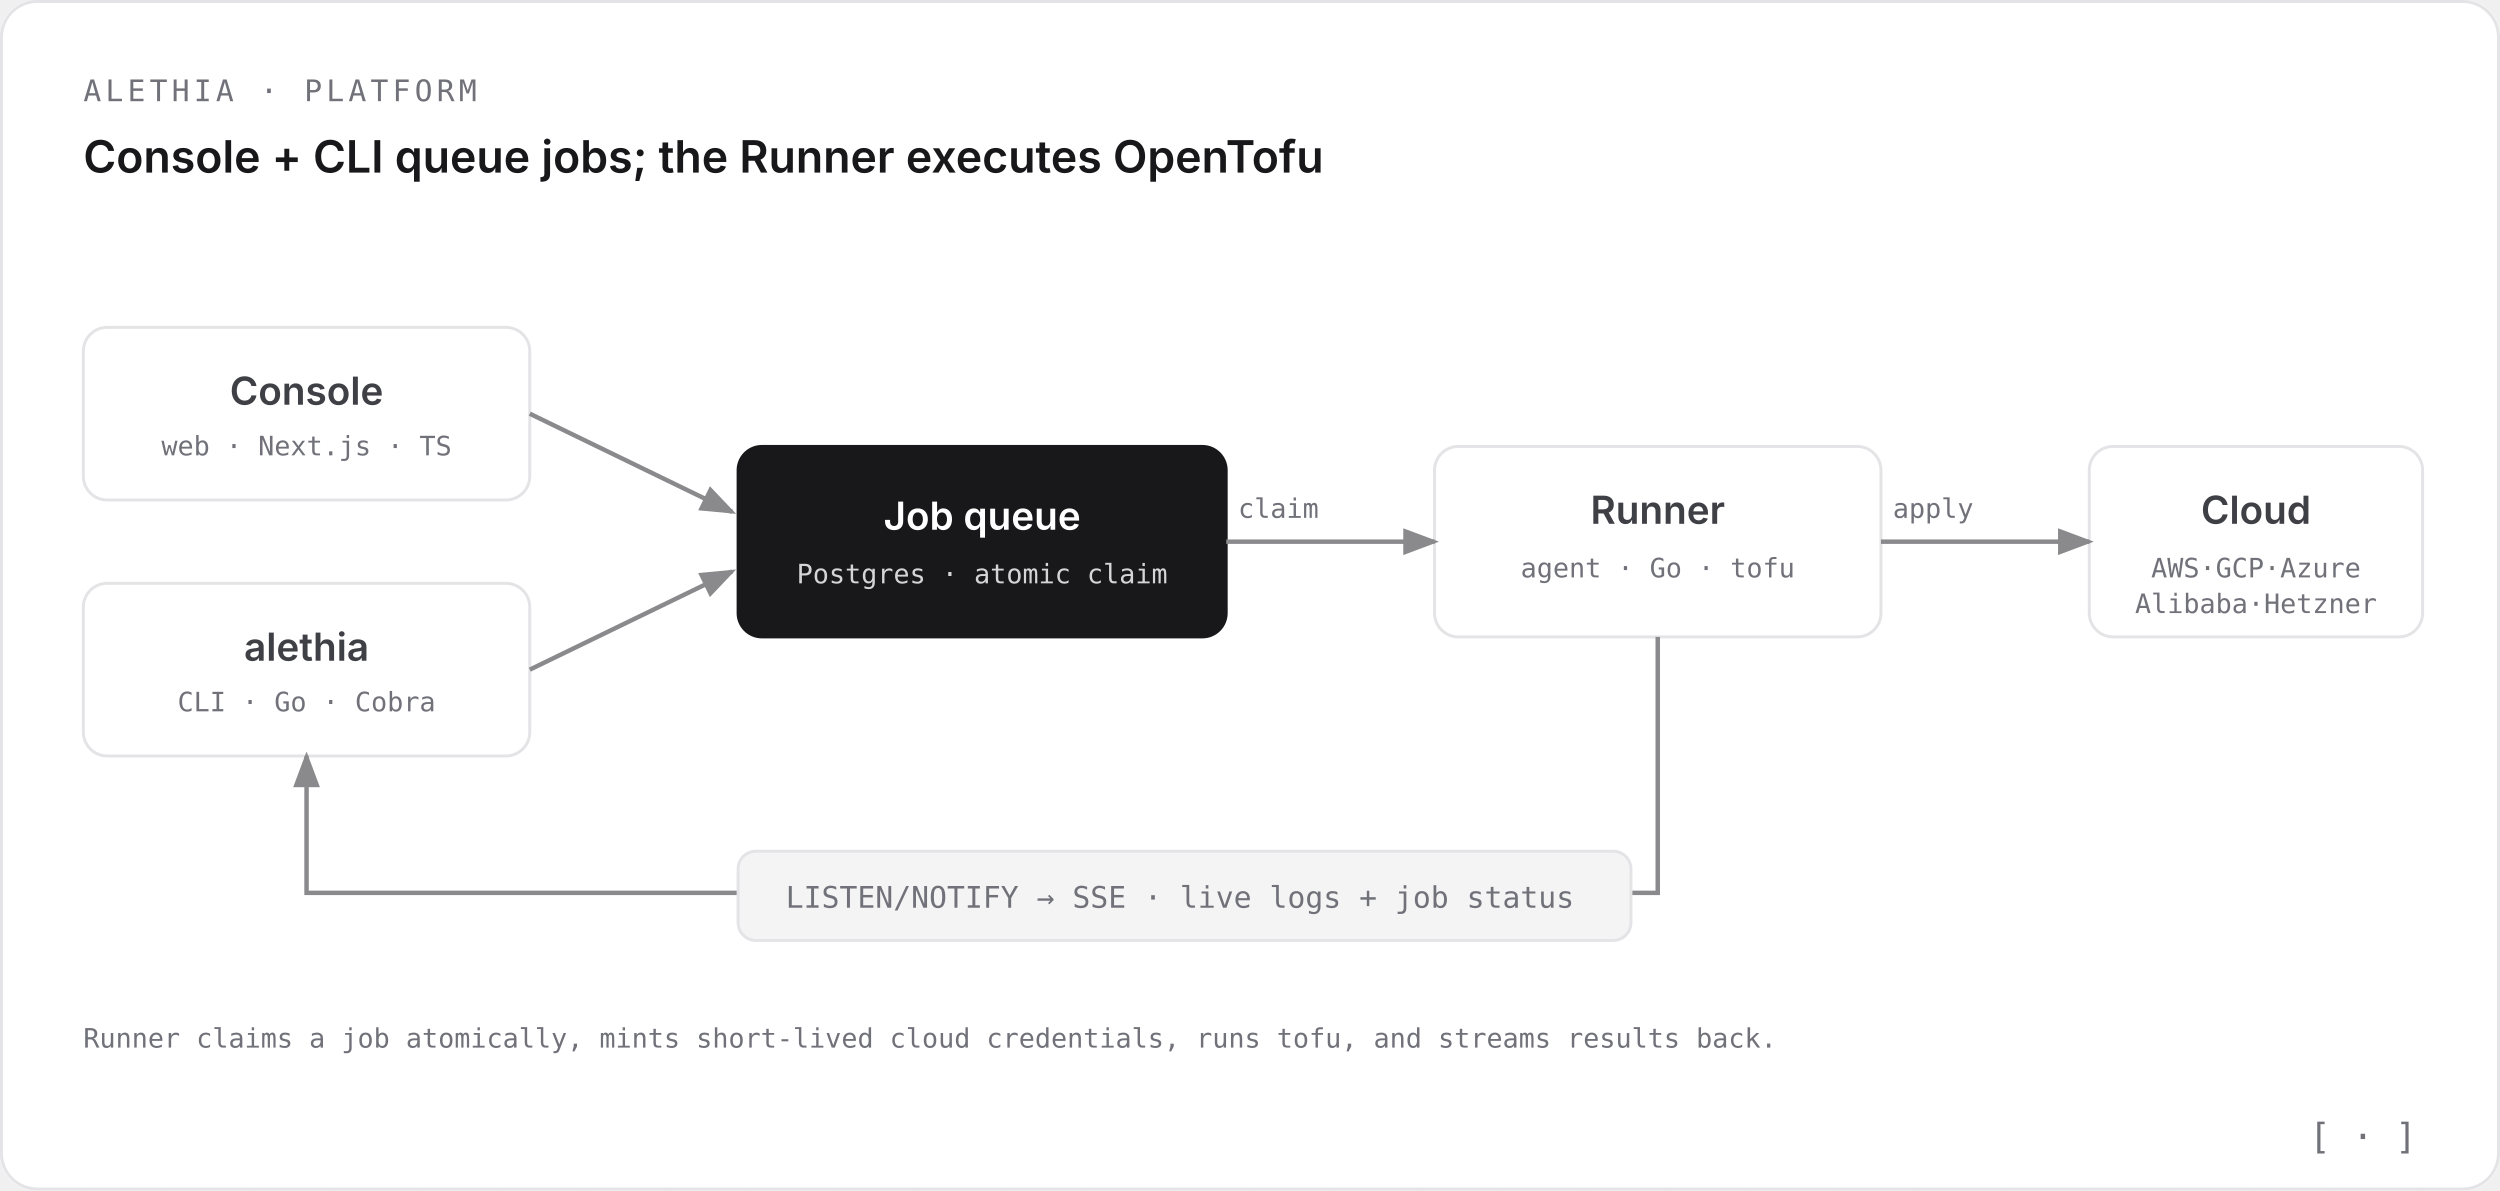
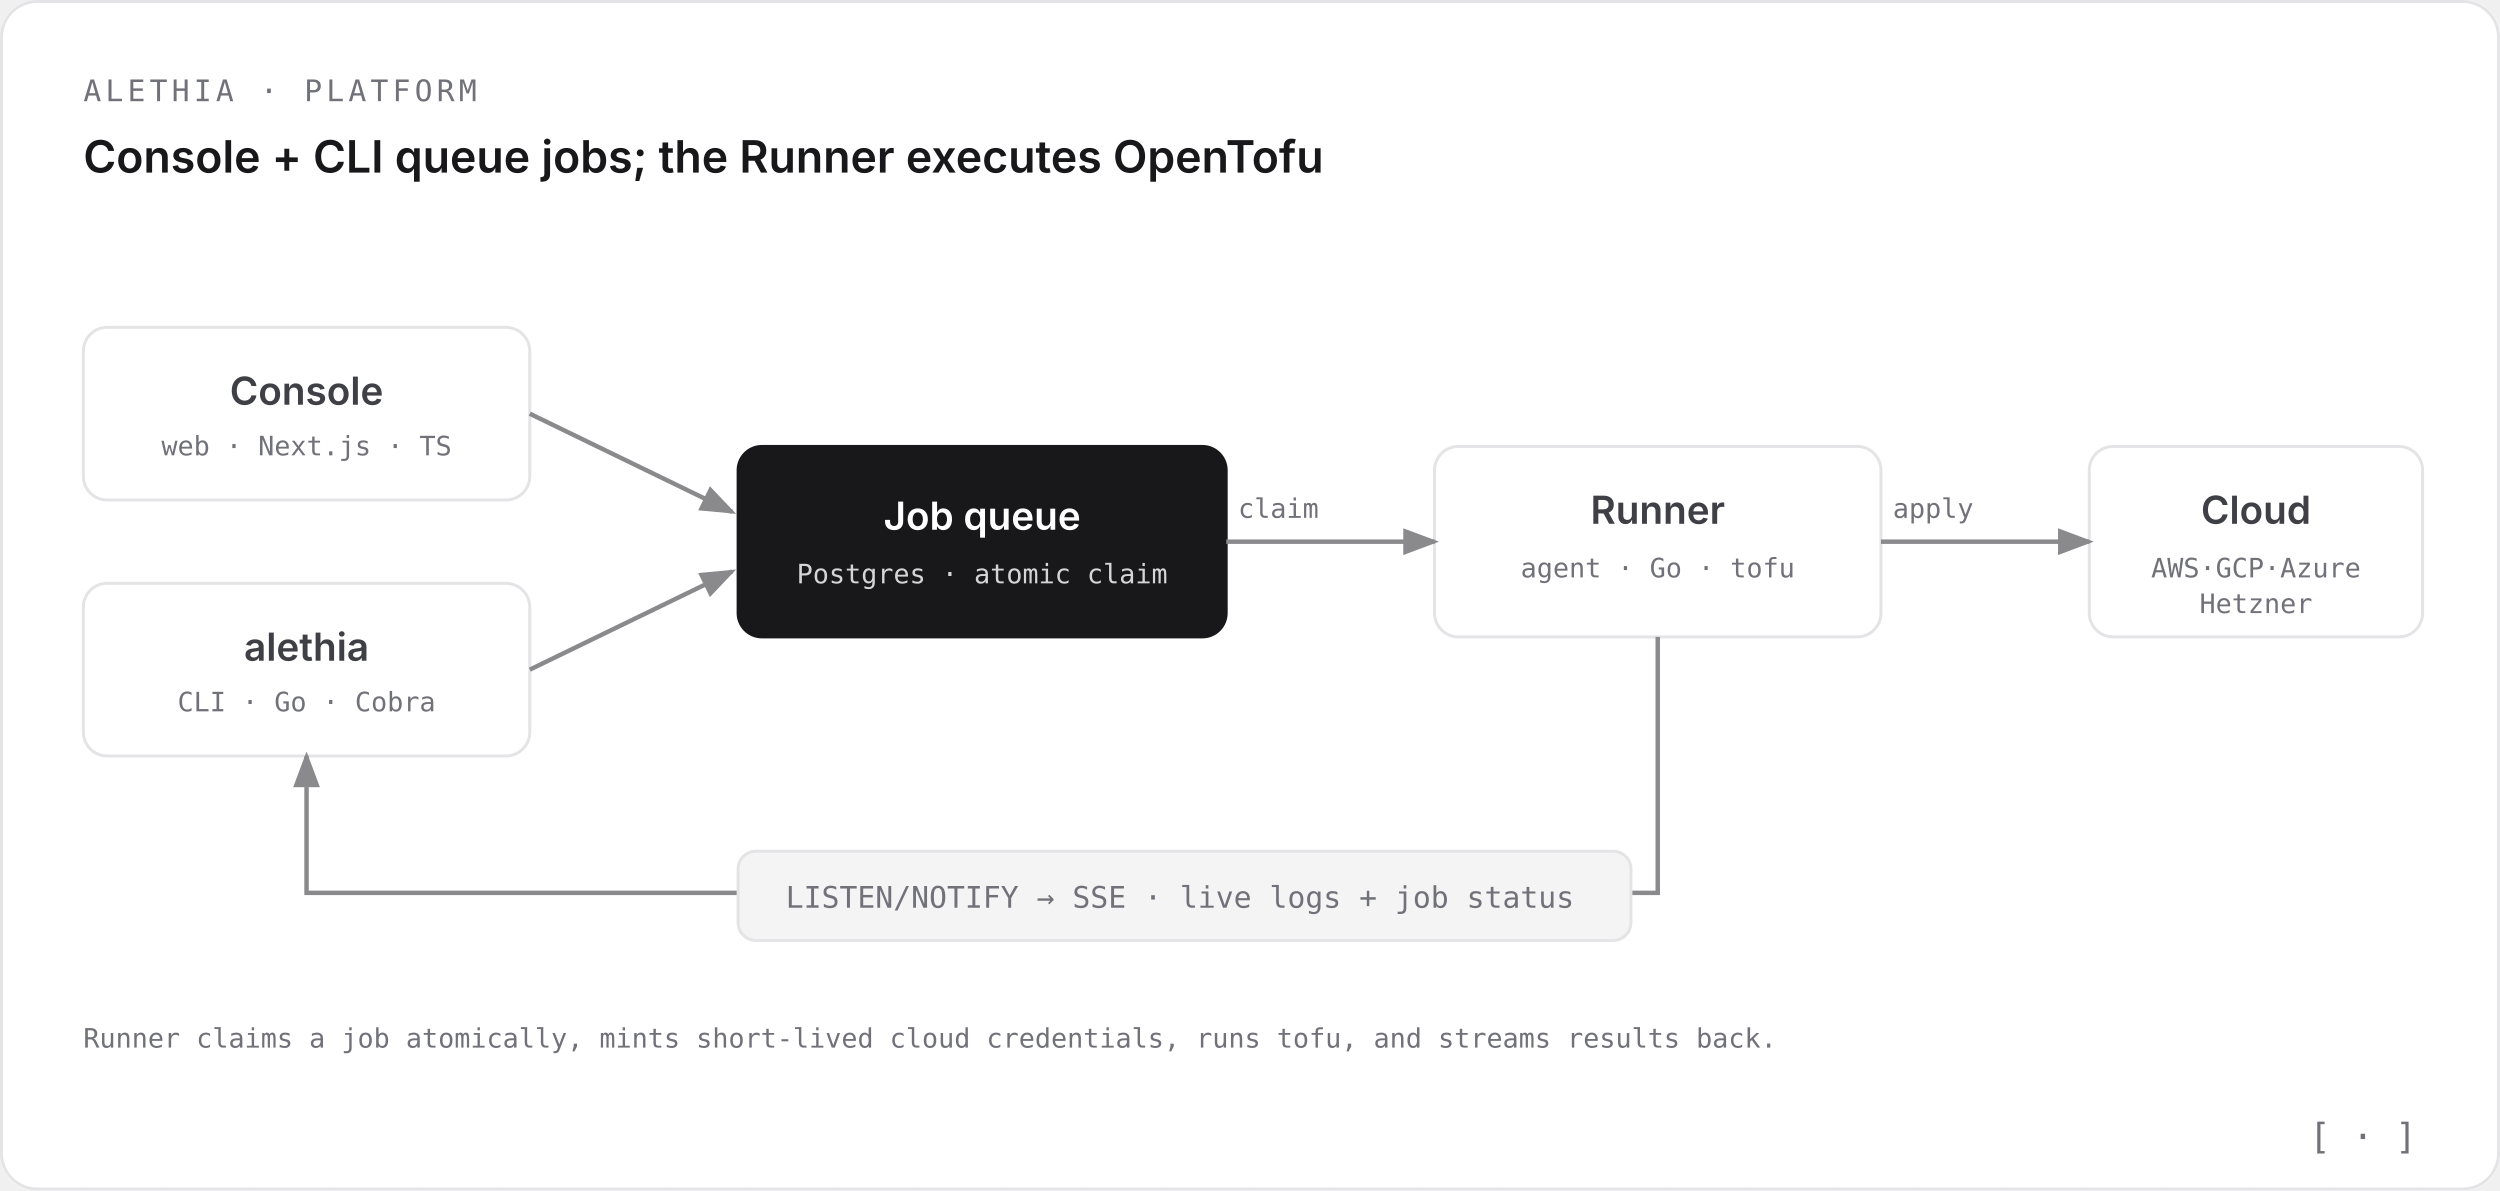
<svg xmlns="http://www.w3.org/2000/svg" viewBox="0 0 840 400" width="100%" role="img" aria-label="Platform overview: Console and CLI queue jobs in Postgres; the Runner claims them, runs OpenTofu against a cloud, and streams logs back over SSE">
  <style>
    .d-bg{fill:#fafafa}.d-surface{fill:#fff;stroke:#e4e4e7;stroke-width:1}.d-surface2{fill:#f4f4f5;stroke:#e4e4e7;stroke-width:1}.d-emph{fill:#18181b;stroke:#18181b}
    .d-title{fill:#18181b}.d-label{fill:#3f3f46}.d-sub{fill:#71717a}.d-emph-text{fill:#fff}
    .d-eyebrow{fill:#71717a;letter-spacing:.14em}.d-edge{stroke:#8a8a8d;stroke-width:1.5;fill:none}
    .d-edge-fill{fill:#8a8a8d}.d-grid{stroke:#f0f0f1;stroke-width:1}
    text{font-family:'Geist',ui-sans-serif,system-ui,-apple-system,'Segoe UI',sans-serif}
    .mono{font-family:'Geist Mono',ui-monospace,SFMono-Regular,Menlo,monospace}
    @media (prefers-color-scheme:dark){
      .d-bg{fill:#101012}.d-surface{fill:#18181b;stroke:#2c2c30}.d-surface2{fill:#202023;stroke:#2c2c30}.d-emph{fill:#fafafa;stroke:#fafafa}
      .d-title{fill:#fafafa}.d-label{fill:#d4d4d8}.d-sub{fill:#8a8a8d}.d-emph-text{fill:#18181b}
      .d-eyebrow{fill:#8a8a8d}.d-edge{stroke:#71717a}.d-edge-fill{fill:#71717a}.d-grid{stroke:#1a1a1d}
    }
  </style>
  <defs>
    <pattern id="grid" width="28" height="28" patternUnits="userSpaceOnUse">
      <path class="d-grid" d="M28 0 H0 V28" fill="none" />
    </pattern>
    <marker id="ar" markerWidth="8" markerHeight="8" refX="7" refY="3" orient="auto">
      <path class="d-edge-fill" d="M0,0 L8,3 L0,6" />
    </marker>
  </defs>
  <rect class="d-bg" x="0" y="0" width="840" height="400" rx="12" />
  <rect x="0" y="0" width="840" height="400" rx="12" fill="url(#grid)" />
  <rect class="d-surface" x="0.5" y="0.5" width="839" height="399" rx="12" fill="none" />
  <text class="d-eyebrow mono" x="28" y="34" font-size="10">ALETHIA · PLATFORM</text>
  <text class="d-title" x="28" y="58" font-size="15" font-weight="600">Console + CLI queue jobs; the Runner executes OpenTofu</text>
  <rect class="d-surface" x="28" y="110" width="150" height="58" rx="8" />
  <text class="d-label" x="103" y="136" text-anchor="middle" font-size="13" font-weight="600">Console</text>
  <text class="d-sub mono" x="103" y="153" text-anchor="middle" font-size="9">web · Next.js · TS</text>
  <rect class="d-surface" x="28" y="196" width="150" height="58" rx="8" />
  <text class="d-label" x="103" y="222" text-anchor="middle" font-size="13" font-weight="600">alethia</text>
  <text class="d-sub mono" x="103" y="239" text-anchor="middle" font-size="9">CLI · Go · Cobra</text>
  <rect class="d-emph" x="248" y="150" width="164" height="64" rx="8" />
  <text class="d-emph-text" x="330" y="178" text-anchor="middle" font-size="13" font-weight="600">Job queue</text>
  <text class="d-emph-text mono" x="330" y="196" text-anchor="middle" font-size="9" opacity="0.82">Postgres · atomic claim</text>
  <rect class="d-surface" x="482" y="150" width="150" height="64" rx="8" />
  <text class="d-label" x="557" y="176" text-anchor="middle" font-size="13" font-weight="600">Runner</text>
  <text class="d-sub mono" x="557" y="194" text-anchor="middle" font-size="9">agent · Go · tofu</text>
  <rect class="d-surface" x="702" y="150" width="112" height="64" rx="8" />
  <text class="d-label" x="758" y="176" text-anchor="middle" font-size="13" font-weight="600">Cloud</text>
  <text class="d-sub mono" x="758" y="194" text-anchor="middle" font-size="9">AWS·GCP·Azure</text>
-   <text class="d-sub mono" x="758" y="206" text-anchor="middle" font-size="9">Alibaba·Hetzner</text>
+   <text class="d-sub mono" x="758" y="206" text-anchor="middle" font-size="9">Hetzner</text>
  <line class="d-edge" x1="178" y1="139" x2="246" y2="172" marker-end="url(#ar)" />
  <line class="d-edge" x1="178" y1="225" x2="246" y2="192" marker-end="url(#ar)" />
  <line class="d-edge" x1="412" y1="182" x2="482" y2="182" marker-end="url(#ar)" />
  <text class="d-sub mono" x="416" y="174" font-size="9">claim</text>
  <line class="d-edge" x1="632" y1="182" x2="702" y2="182" marker-end="url(#ar)" />
  <text class="d-sub mono" x="636" y="174" font-size="9">apply</text>
  <path class="d-edge" d="M557 214 V300 H103 V254" marker-end="url(#ar)" />
  <rect class="d-surface2" x="248" y="286" width="300" height="30" rx="6" />
  <text class="d-sub mono" x="264" y="305" font-size="10">LISTEN/NOTIFY → SSE · live logs + job status</text>
  <text class="d-sub mono" x="28" y="352" font-size="9">Runner claims a job atomically, mints short-lived cloud credentials, runs tofu, and streams results back.</text>
  <text class="d-sub mono" x="812" y="386" text-anchor="end" font-size="12">[ · ]</text>
</svg>
